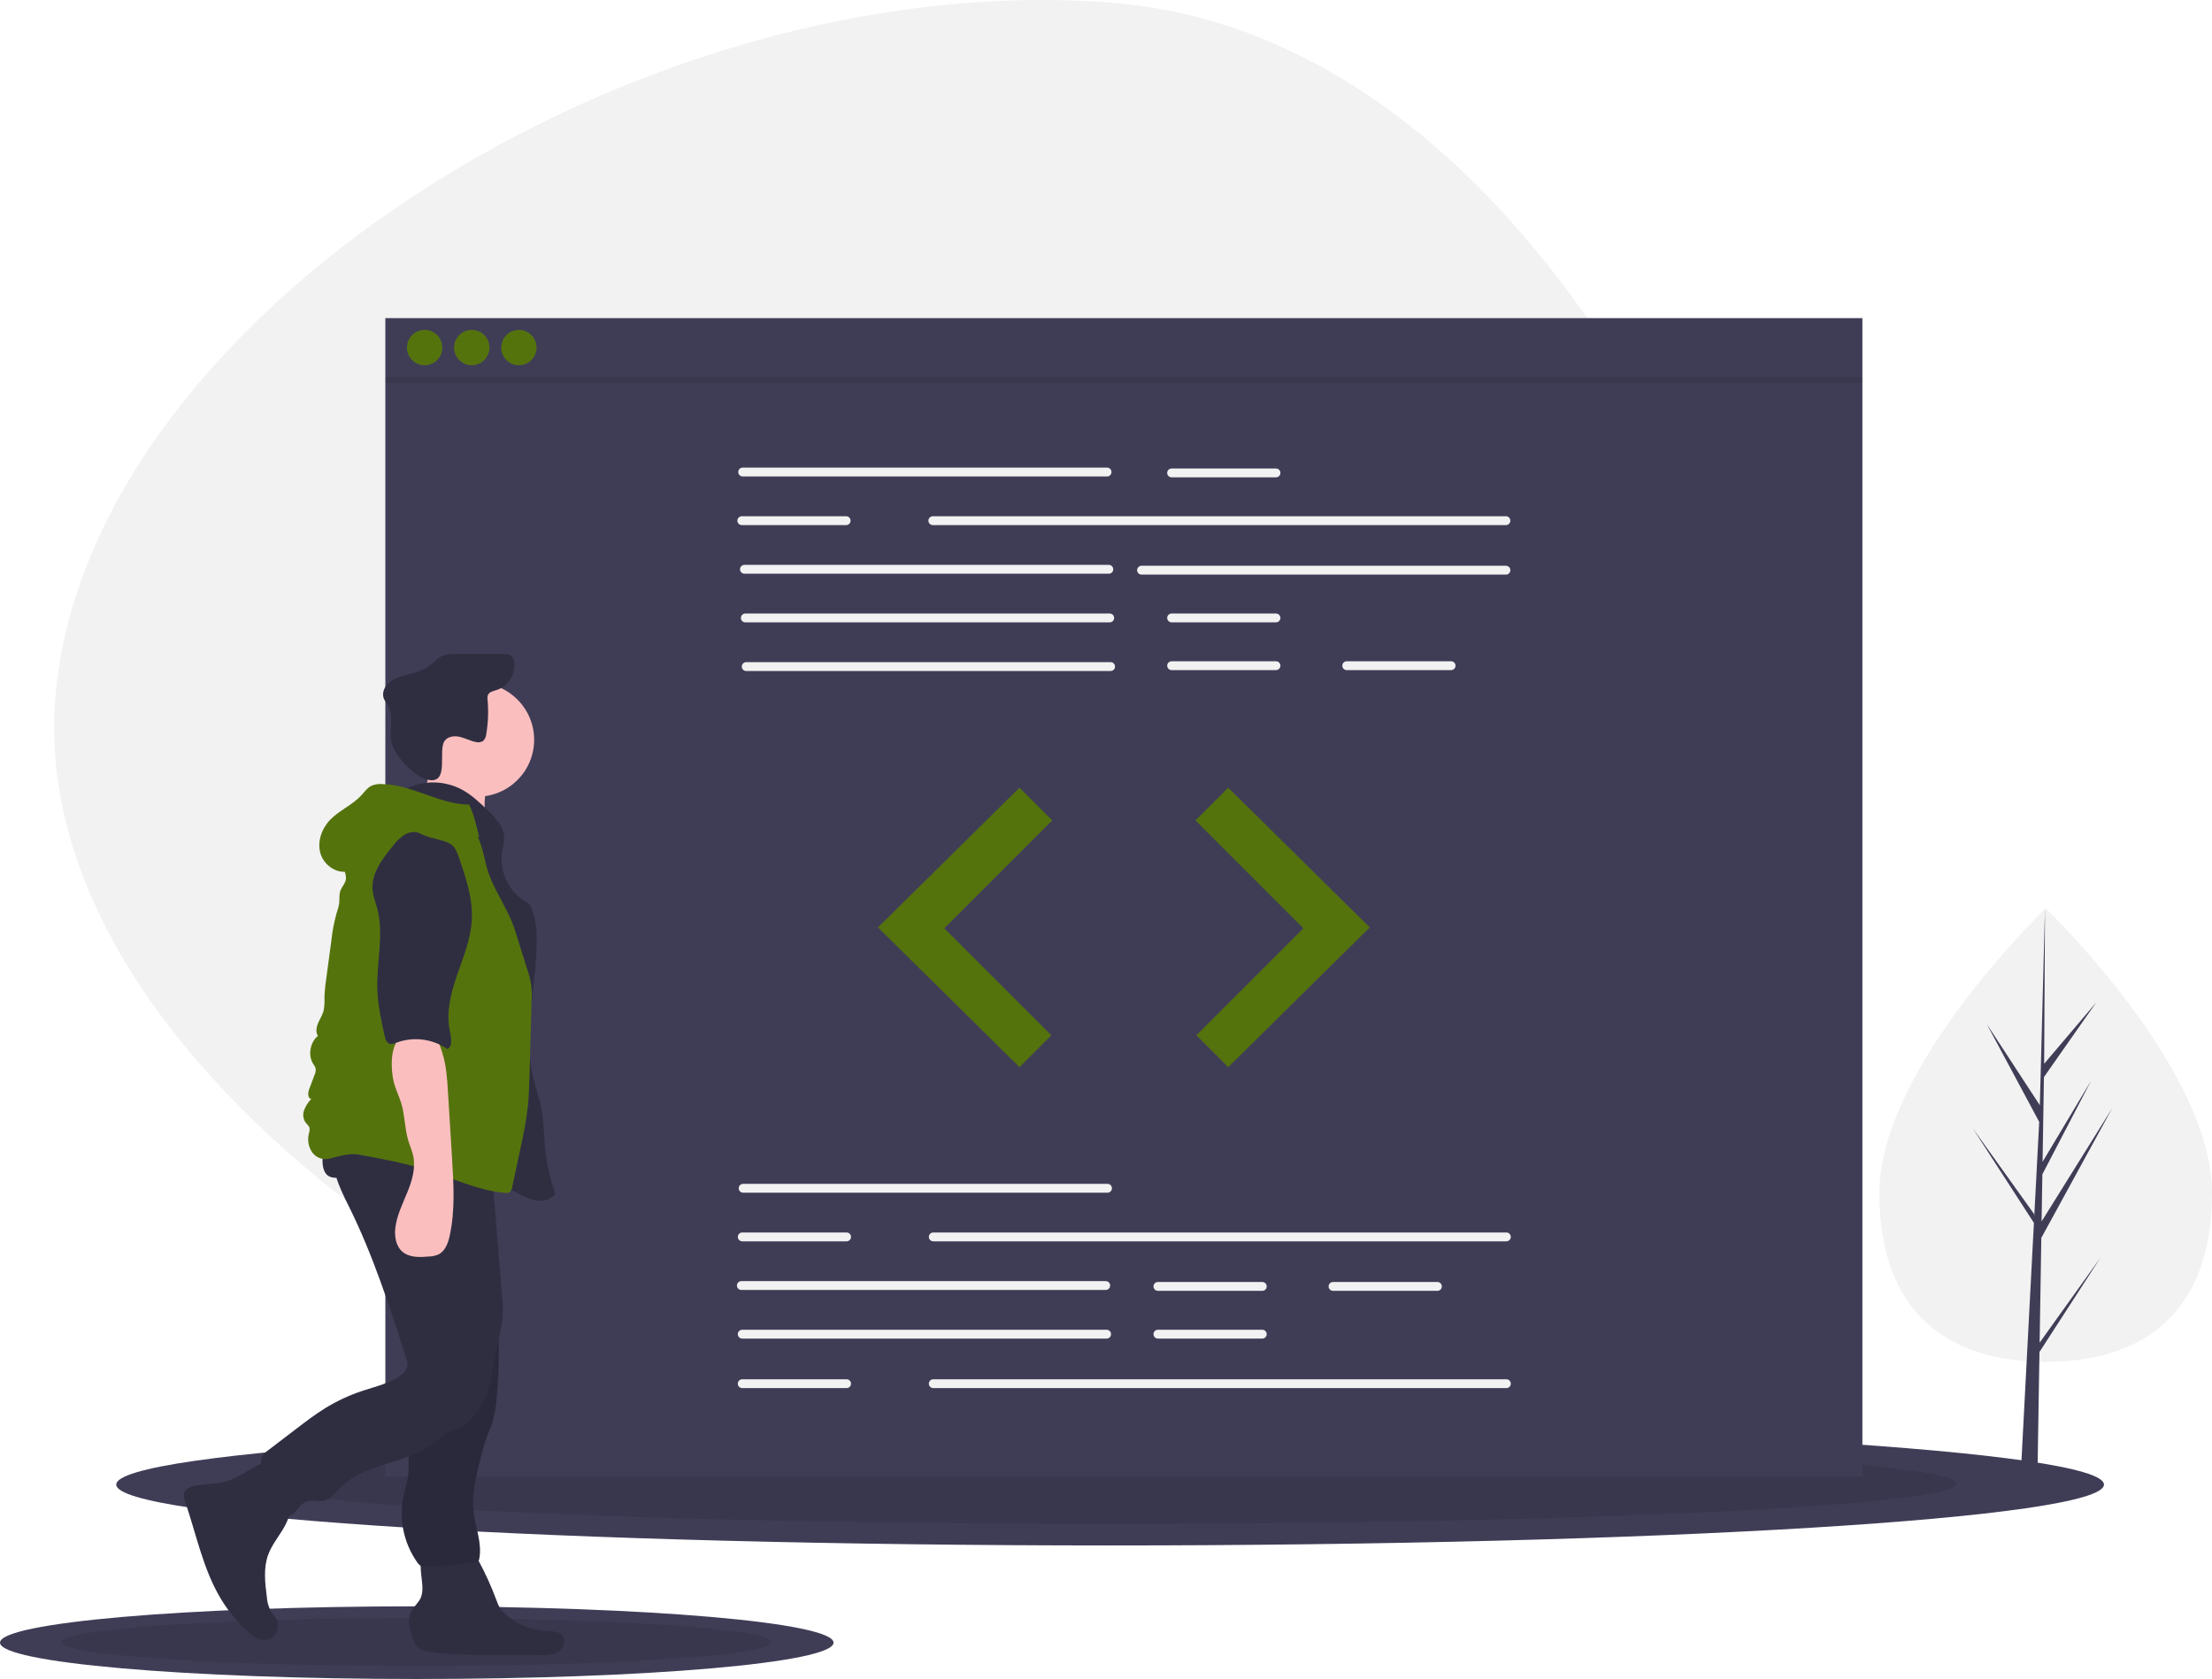
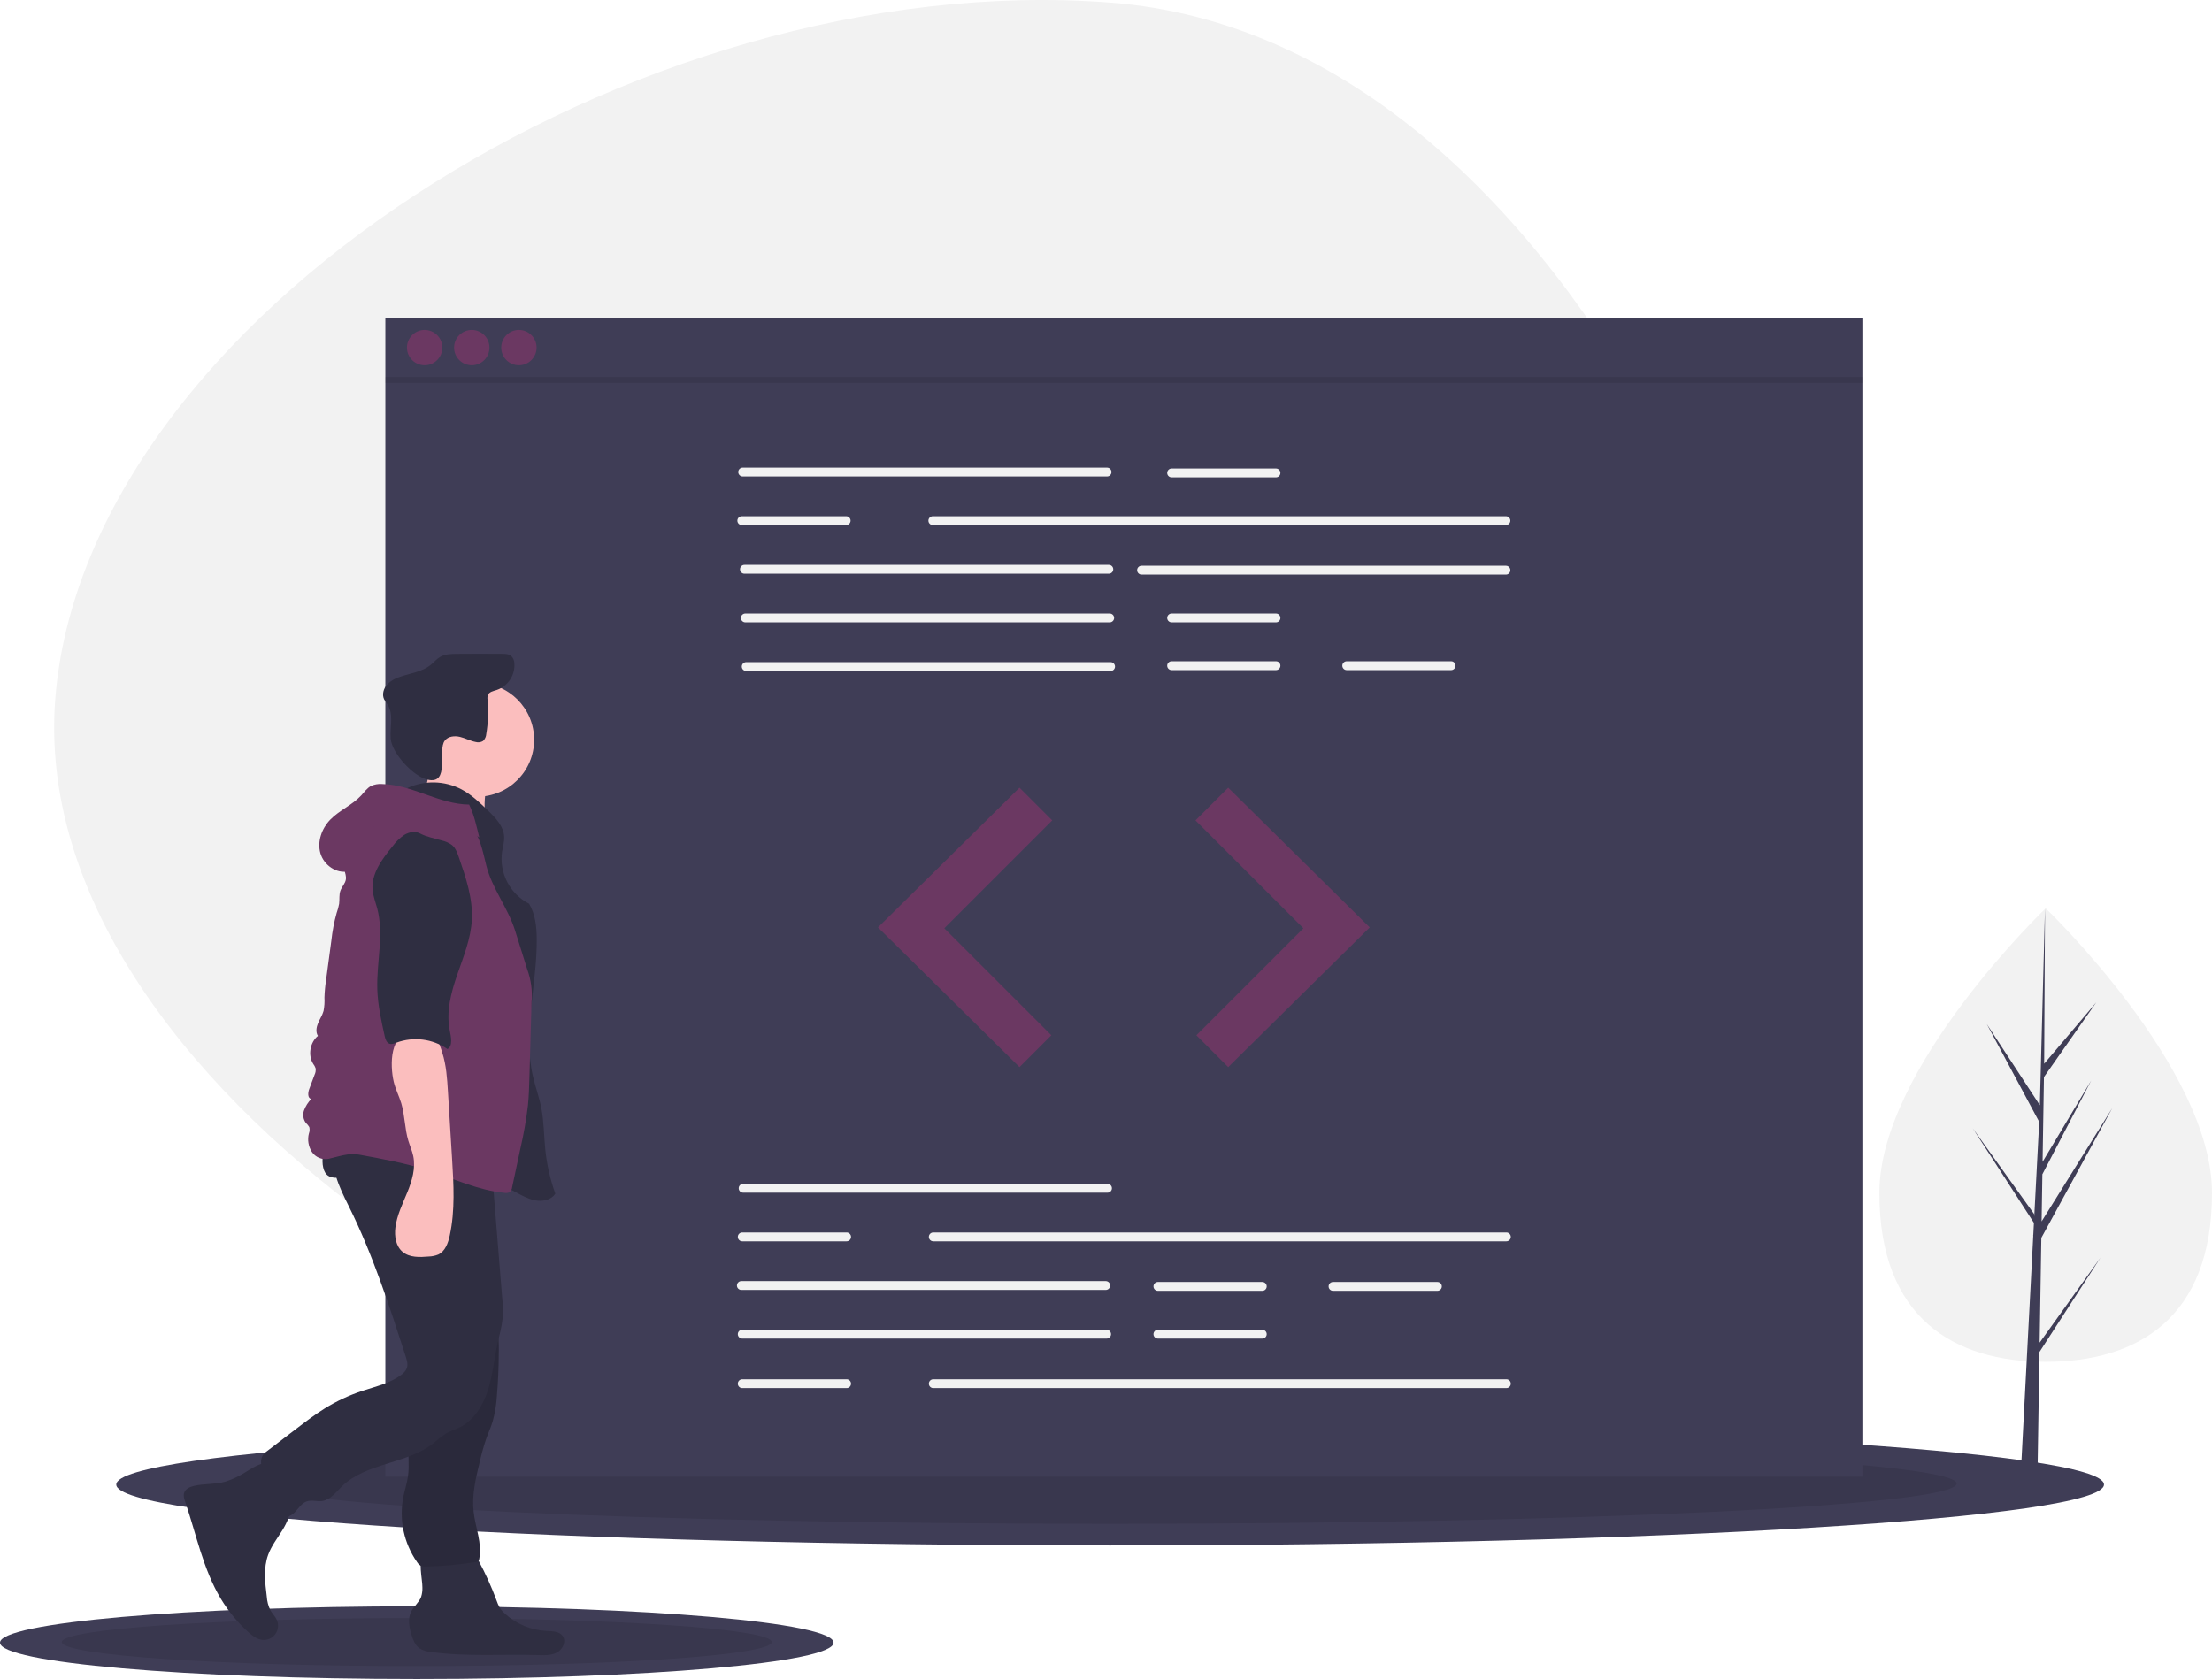
<svg xmlns="http://www.w3.org/2000/svg" data-name="Layer 1" width="1126.194" height="855" viewBox="0 0 1126.194 855">
  <path d="M544.864 755.938C302.465 737.49 13.394 549.672 28.111 356.28S322.797-17.142 565.196 1.305 947.128 381.167 932.41 574.558s-145.148 199.827-387.547 181.38z" fill="#f2f2f2" />
  <ellipse cx="565.194" cy="756" rx="506" ry="31" fill="#3f3d56" />
  <ellipse cx="565.194" cy="755.5" rx="431" ry="20.5" opacity=".1" />
  <ellipse cx="212.194" cy="836.5" rx="212.194" ry="18.5" fill="#3f3d56" />
  <ellipse cx="212.194" cy="836.202" rx="180.742" ry="12.234" opacity=".1" />
  <path fill="#3f3d56" d="M196.194 162h752v590h-752z" />
  <path d="M563.638 242.63H378.12a2.251 2.251 0 110-4.504h185.518a2.251 2.251 0 010 4.503zm203.079 24.765H474.932a2.251 2.251 0 010-4.503h291.785a2.251 2.251 0 110 4.503zM564.539 292.16H379.02a2.251 2.251 0 110-4.502h185.518a2.251 2.251 0 110 4.503zm202.178.45H581.199a2.251 2.251 0 010-4.502h185.518a2.251 2.251 0 110 4.503zm-201.728 24.316H379.471a2.251 2.251 0 010-4.503H564.99a2.251 2.251 0 110 4.503zm.451 24.766H379.921a2.251 2.251 0 010-4.503h185.517a2.251 2.251 0 110 4.503zm84.203-98.612h-53.134a2.251 2.251 0 010-4.503h53.134a2.251 2.251 0 110 4.502zm0 73.846h-53.134a2.251 2.251 0 010-4.503h53.134a2.251 2.251 0 110 4.503zm0 24.316h-53.134a2.251 2.251 0 110-4.503h53.134a2.251 2.251 0 110 4.503zm89.157 0h-53.134a2.251 2.251 0 010-4.503h53.133a2.251 2.251 0 110 4.503zm-307.996-73.847H377.67a2.251 2.251 0 010-4.503h53.134a2.251 2.251 0 010 4.503zM563.863 607.36H378.346a2.251 2.251 0 010-4.502h185.517a2.251 2.251 0 010 4.503zm-.9 49.532H377.445a2.251 2.251 0 110-4.503h185.518a2.251 2.251 0 010 4.503zm.45 24.766H377.895a2.251 2.251 0 110-4.503h185.518a2.251 2.251 0 110 4.503zm79.25-24.316H589.53a2.251 2.251 0 010-4.503h53.133a2.251 2.251 0 010 4.503zm0 24.316H589.53a2.251 2.251 0 010-4.503h53.133a2.251 2.251 0 110 4.503zm89.157-24.316h-53.134a2.251 2.251 0 110-4.503h53.134a2.251 2.251 0 010 4.503zm35.122-25.216H475.157a2.251 2.251 0 010-4.503h291.785a2.251 2.251 0 010 4.503zm-335.913 0h-53.134a2.251 2.251 0 010-4.503h53.134a2.251 2.251 0 010 4.503zm335.913 74.748H475.157a2.251 2.251 0 110-4.503h291.785a2.251 2.251 0 010 4.503zm-335.913 0h-53.134a2.251 2.251 0 110-4.503h53.134a2.251 2.251 0 110 4.503z" fill="#f2f2f2" />
-   <path fill="#55730d" d="M519.06 401.13l-72.046 71.145 72.046 71.145 16.21-16.21-54.484-54.485 54.934-54.935-16.66-16.66zm106.267 0l72.046 71.145-72.046 71.145-16.21-16.21 54.485-54.485-54.935-54.935 16.66-16.66z" />
-   <circle cx="216.194" cy="177" r="9" fill="#55730d" />
-   <circle cx="240.194" cy="177" r="9" fill="#55730d" />
-   <circle cx="264.194" cy="177" r="9" fill="#55730d" />
+   <path fill="#6b3862" d="M519.06 401.13l-72.046 71.145 72.046 71.145 16.21-16.21-54.484-54.485 54.934-54.935-16.66-16.66zm106.267 0l72.046 71.145-72.046 71.145-16.21-16.21 54.485-54.485-54.935-54.935 16.66-16.66z" />
+   <circle cx="216.194" cy="177" r="9" fill="#6b3862" />
+   <circle cx="240.194" cy="177" r="9" fill="#6b3862" />
+   <circle cx="264.194" cy="177" r="9" fill="#6b3862" />
  <path opacity=".1" d="M196.194 192h752v3h-752z" />
  <path d="M1126.194 607.454c0 63.77-37.911 86.037-84.677 86.037s-84.676-22.266-84.676-86.037 84.676-144.898 84.676-144.898 84.677 81.126 84.677 144.898z" fill="#f2f2f2" />
  <path fill="#3f3d56" d="M1038.433 683.736l.867-53.371 36.091-66.027-35.955 57.655.39-23.998 24.873-47.769-24.77 41.419.701-43.161 26.635-38.031-26.525 31.244.438-79.141-2.753 104.769.226-4.322-27.08-41.451 26.646 49.748-2.523 48.203-.075-1.28-31.219-43.621 31.124 48.141-.315 6.028-.057.091.026.495-6.402 122.296h8.553l1.026-63.168 31.049-48.024-30.971 43.275z" />
  <path d="M122.622 751.091a43.126 43.126 0 01-8.178 3.503c-5.08 1.387-10.508.878-15.638 2.063-2.1.485-4.386 1.499-5.054 3.548-.49 1.504.043 3.127.554 4.624 5.668 16.62 9.085 34.266 18.125 49.32a74.64 74.64 0 0013.992 16.988c2.056 1.852 4.385 3.664 7.136 3.955a7.248 7.248 0 007.37-10.182c-.81-1.801-2.317-3.197-3.289-4.916a18.757 18.757 0 01-1.819-6.99c-.893-7.11-1.754-14.538.71-21.266 1.651-4.512 4.681-8.359 7.206-12.447s4.621-8.772 4.06-13.544c-.384-3.257-1.972-6.237-3.65-9.054-1.682-2.823-5.005-10.409-8.383-11.35-3.507-.979-10.084 4.181-13.142 5.748zm92.435 57.409a14.019 14.019 0 01-.664 4.745c-1.057 2.793-3.68 4.706-5.036 7.367-1.885 3.7-1.03 8.174.218 12.135.783 2.483 1.81 5.067 3.913 6.602a12.893 12.893 0 005.954 1.908c18.036 2.496 36.358 1.064 54.558 1.587 3.317.095 6.83.211 9.725-1.41s4.686-5.697 2.717-8.368c-1.769-2.398-5.265-2.376-8.242-2.517a33.912 33.912 0 01-20.913-8.615 15.112 15.112 0 01-2.934-3.377 20.753 20.753 0 01-1.534-3.517 156.799 156.799 0 00-9.083-20.119c-.98-1.815-2.087-3.705-3.906-4.676a10.323 10.323 0 00-4.24-.926c-4.536-.294-16.283-1.838-19.79 1.69-3.242 3.26-.672 13.351-.743 17.491z" fill="#2f2e41" />
  <circle cx="242.971" cy="376.72" r="28.975" fill="#fbbebe" />
  <path d="M216.806 400.646c-1.724 4.614-4.647 8.947-8.9 11.43l40.074 8.174a42.453 42.453 0 01-.562-17.869 10.3 10.3 0 00.24-4.409c-.754-2.907-4.027-4.306-6.955-4.974-7.314-1.667-13.782-2.561-20.579-5.792-2.077 3.557-1.787 9.34-3.318 13.44z" fill="#fbbebe" />
  <path d="M207.57 401.227a31.338 31.338 0 0127.314.714c5.138 2.707 9.392 6.794 13.571 10.826 3.853 3.717 7.963 7.972 8.236 13.319.133 2.59-.676 5.122-1.084 7.683a25.766 25.766 0 0013.78 26.47c3.184 5.303 3.84 11.729 3.89 17.914.185 23.436-7.21 47.16-1.93 69.995 1.239 5.362 3.16 10.554 4.231 15.952 1.387 6.99 1.319 14.18 2.044 21.27a95.266 95.266 0 005.114 22.495c-1.744 2.774-5.374 3.837-8.643 3.613s-6.325-1.644-9.242-3.136c-14.123-7.227-27.059-16.757-41.687-22.9-9.677-4.063-19.987-6.595-29.376-11.288s-18.12-12.142-20.99-22.238c-1.241-4.365-1.318-8.965-1.385-13.503-.286-19.114-.55-38.436 3.61-57.094 3.669-16.453 10.741-32.194 12.284-48.98.502-5.465.513-11.314 3.566-15.874 4.315-6.445 13.632-8.114 16.698-15.238z" fill="#2f2e41" />
  <path d="M226.492 377.13c1.707-2.228 5-2.531 7.727-1.872s5.243 2.064 7.998 2.598a4.675 4.675 0 003.743-.526 5.444 5.444 0 001.616-3.57 68.163 68.163 0 00.67-17.38 5.147 5.147 0 01.16-2.438c.681-1.643 2.762-2.034 4.461-2.562a13.316 13.316 0 009.013-13.633 5.42 5.42 0 00-1.657-3.74c-1.175-.958-2.82-1.017-4.336-1.029q-11.683-.094-23.366.006c-2.883.024-5.91.095-8.41 1.532-1.847 1.063-3.221 2.773-4.88 4.112-4.326 3.491-10.178 4.201-15.441 5.99a15.308 15.308 0 00-6.768 4.036c-1.75 2-2.592 4.974-1.492 7.393a26.252 26.252 0 001.886 2.904c3.105 4.964 1.038 11.403 1.502 17.24.579 7.288 11.365 19.111 18.679 20.836 11.807 2.784 4.986-15.113 8.895-19.898zm-16.358 319.553c.745 5.321 1.701 10.661 1.446 16.029-.357 7.493-3.06 14.714-3.56 22.2-.372 5.59.49 11.241-.286 16.79-.497 3.554-1.656 6.979-2.373 10.494a43.395 43.395 0 006.973 33.266 5.448 5.448 0 002.024 1.96 5.714 5.714 0 002.507.333 179.947 179.947 0 0025.17-2.288 2.414 2.414 0 001.617-.713 2.266 2.266 0 00.35-.954c1.545-7.936-1.976-15.893-2.871-23.928-.956-8.58 1.103-17.178 3.146-25.565a113.548 113.548 0 013.467-12.228c.988-2.697 2.181-5.32 3.037-8.063a61.46 61.46 0 002.202-13.202q.892-10.575.945-21.2a88.958 88.958 0 00-1.665-20.01c-1.878-8.337-5.724-16.08-9.536-23.73a15.029 15.029 0 00-5.618 2.67 125.38 125.38 0 01-15.35 8.481c-3.567 1.657-10.522 2.834-12.786 6.286-2.232 3.405-.792 10.35-.621 14.106q.439 9.667 1.782 19.266z" fill="#2f2e41" />
  <path d="M210.134 696.683c.745 5.321 1.701 10.661 1.446 16.029-.357 7.493-3.06 14.714-3.56 22.2-.372 5.59.49 11.241-.286 16.79-.497 3.554-1.656 6.979-2.373 10.494a43.395 43.395 0 006.973 33.266 5.448 5.448 0 002.024 1.96 5.714 5.714 0 002.507.333 179.947 179.947 0 0025.17-2.288 2.414 2.414 0 001.617-.713 2.266 2.266 0 00.35-.954c1.545-7.936-1.976-15.893-2.871-23.928-.956-8.58 1.103-17.178 3.146-25.565a113.548 113.548 0 013.467-12.228c.988-2.697 2.181-5.32 3.037-8.063a61.46 61.46 0 002.202-13.202q.892-10.575.945-21.2a88.958 88.958 0 00-1.665-20.01c-1.878-8.337-5.724-16.08-9.536-23.73a15.029 15.029 0 00-5.618 2.67 125.38 125.38 0 01-15.35 8.481c-3.567 1.657-10.522 2.834-12.786 6.286-2.232 3.405-.792 10.35-.621 14.106q.439 9.667 1.782 19.266z" opacity=".1" />
  <path d="M170.961 583.018c-3.848 10.36 1.808 21.554 6.722 31.452 12.106 24.386 20.513 50.408 28.875 76.317.626 1.941 1.252 4.059.554 5.975a7.825 7.825 0 01-2.822 3.347c-5.766 4.379-13.107 5.938-19.975 8.23a90.184 90.184 0 00-18.943 8.88c-4.976 3.083-9.639 6.643-14.291 10.197l-14.812 11.312a9.903 9.903 0 00-2.476 2.397c-1.429 2.241-.844 5.167-.132 7.728a131.432 131.432 0 007.252 19.792 6.911 6.911 0 002.63 3.447c2.312 1.242 5.14-.405 6.905-2.347s3.292-4.36 5.78-5.193c2.487-.833 5.223.176 7.819-.189 4.198-.59 6.986-4.457 10.012-7.426 12.366-12.131 33.01-11.251 46.613-21.977a59.228 59.228 0 016.23-4.868c2.3-1.36 4.908-2.105 7.294-3.307 7.257-3.654 11.819-11.208 14.262-18.957s3.141-15.928 4.897-23.86c.908-4.101 2.103-8.158 2.507-12.339a66.094 66.094 0 00-.253-11.666l-4.908-60.715c-.4-4.943-.8-9.893-1.576-14.79-14.577.52-29.143 1.107-43.728 1.28-11.605.136-23.424.948-34.436-2.72z" fill="#2f2e41" />
  <path d="M165.602 597.221c1.978 3.18 6.79 3.114 10.105 1.37s5.889-4.672 9.21-6.4c4.464-2.323 9.747-2.236 14.777-2.094 7.963.225 16.025.465 23.687 2.647 7.924 2.257 15.64 6.603 23.834 5.736 1.425-.15 2.985-.56 3.76-1.765a5.544 5.544 0 00.62-2.836l.268-7.159a6.464 6.464 0 00-.57-3.625 6.082 6.082 0 00-2.716-2.08c-11.663-5.646-24.964-6.697-37.915-7.14q-9.874-.34-19.757-.28c-5.591.035-12.303-.774-17.739.72-7.295 2.005-11.265 16.954-7.563 22.906z" fill="#2f2e41" />
-   <path d="M238.84 409.726c-15.283-.136-29.132-10.223-44.413-10.469a11.514 11.514 0 00-5.392.93c-2.13 1.073-3.53 3.147-5.147 4.9-4.518 4.892-11.061 7.504-15.703 12.28-4.352 4.478-6.773 11.15-5.055 17.153s8.204 10.609 14.28 9.165a36.8 36.8 0 0114.336-19.479 72.887 72.887 0 0111.206-5.882c6.868-3.112 14.547-6.283 21.718-3.95a30.638 30.638 0 017.409 4.04l11.954 8.03c-1.393-5.494-2.646-11.656-5.194-16.718z" fill="#55730d" />
-   <path d="M175.65 438.374c-2.03 2.532.893 6.2.446 9.413-.298 2.135-2.055 3.766-2.786 5.793-.758 2.1-.356 4.427-.644 6.642a28.489 28.489 0 01-1.275 4.73 84.975 84.975 0 00-2.686 14.025l-2.675 19.975a75.681 75.681 0 00-.846 9.078 27.107 27.107 0 01-.452 6.787c-.592 2.183-1.904 4.093-2.786 6.176s-1.292 4.602-.1 6.524c-3.991 3.325-5.178 9.854-2.387 14.235a7.9 7.9 0 011.23 2.265 5.82 5.82 0 01-.542 3.34l-2.704 7.207c-.693 1.845-.912 4.653 1.013 5.074a17.006 17.006 0 00-3.651 5.767 6.866 6.866 0 00.972 6.506 8.289 8.289 0 011.695 2.056 5.473 5.473 0 01-.196 3.243 11.906 11.906 0 001.473 9.334 8.371 8.371 0 008.418 3.608c5.41-1.22 10.273-3.147 15.728-2.146 11.746 2.156 23.53 4.32 34.906 7.952 12.984 4.146 25.556 10.225 39.126 11.5a3.798 3.798 0 002.617-.406 3.93 3.93 0 001.21-2.488l4.194-19.665a202.363 202.363 0 003.855-22.027c.477-4.781.613-9.59.75-14.393l1.08-38.23a38.197 38.197 0 00-2.2-16.62l-6.218-19.848c-3.548-11.327-11.687-21.372-14.585-32.882-1.834-7.285-3.19-15.103-8.108-20.781-7.013-8.095-19.145-9.354-29.764-7.962-4.797.628-9.636 1.714-13.785 4.201-4.798 2.877-8.333 7.41-11.753 11.837-2.818 3.649-5.687 6.582-8.57 10.18z" fill="#55730d" />
+   <path d="M238.84 409.726c-15.283-.136-29.132-10.223-44.413-10.469a11.514 11.514 0 00-5.392.93c-2.13 1.073-3.53 3.147-5.147 4.9-4.518 4.892-11.061 7.504-15.703 12.28-4.352 4.478-6.773 11.15-5.055 17.153s8.204 10.609 14.28 9.165a36.8 36.8 0 0114.336-19.479 72.887 72.887 0 0111.206-5.882c6.868-3.112 14.547-6.283 21.718-3.95a30.638 30.638 0 017.409 4.04l11.954 8.03c-1.393-5.494-2.646-11.656-5.194-16.718z" fill="#6b3862" />
+   <path d="M175.65 438.374c-2.03 2.532.893 6.2.446 9.413-.298 2.135-2.055 3.766-2.786 5.793-.758 2.1-.356 4.427-.644 6.642a28.489 28.489 0 01-1.275 4.73 84.975 84.975 0 00-2.686 14.025l-2.675 19.975a75.681 75.681 0 00-.846 9.078 27.107 27.107 0 01-.452 6.787c-.592 2.183-1.904 4.093-2.786 6.176s-1.292 4.602-.1 6.524c-3.991 3.325-5.178 9.854-2.387 14.235a7.9 7.9 0 011.23 2.265 5.82 5.82 0 01-.542 3.34l-2.704 7.207c-.693 1.845-.912 4.653 1.013 5.074a17.006 17.006 0 00-3.651 5.767 6.866 6.866 0 00.972 6.506 8.289 8.289 0 011.695 2.056 5.473 5.473 0 01-.196 3.243 11.906 11.906 0 001.473 9.334 8.371 8.371 0 008.418 3.608c5.41-1.22 10.273-3.147 15.728-2.146 11.746 2.156 23.53 4.32 34.906 7.952 12.984 4.146 25.556 10.225 39.126 11.5a3.798 3.798 0 002.617-.406 3.93 3.93 0 001.21-2.488l4.194-19.665a202.363 202.363 0 003.855-22.027c.477-4.781.613-9.59.75-14.393l1.08-38.23a38.197 38.197 0 00-2.2-16.62l-6.218-19.848c-3.548-11.327-11.687-21.372-14.585-32.882-1.834-7.285-3.19-15.103-8.108-20.781-7.013-8.095-19.145-9.354-29.764-7.962-4.797.628-9.636 1.714-13.785 4.201-4.798 2.877-8.333 7.41-11.753 11.837-2.818 3.649-5.687 6.582-8.57 10.18z" fill="#6b3862" />
  <path d="M200.444 550.823c.875 3.773 2.712 7.252 3.837 10.957 1.884 6.21 1.725 12.896 3.605 19.106.79 2.606 1.933 5.109 2.5 7.773 1.32 6.21-.608 12.635-3.004 18.515s-5.313 11.678-6.09 17.98c-.549 4.438.238 9.45 3.66 12.33 3.551 2.99 8.712 2.788 13.338 2.39a14.016 14.016 0 004.841-1.008c3.538-1.673 5.028-5.86 5.855-9.685 2.771-12.819 1.98-26.106 1.174-39.196l-2.106-34.235c-.405-6.59-.84-13.318-2.87-19.646-.74-2.302-2.027-6.954-4.13-8.424-2.082-1.455-8.03-1.52-10.608-1.641-12.098-.569-11.963 16.317-10.002 24.784z" fill="#fbbebe" />
  <path d="M213.848 424.423c-2.47-1.293-5.583-.736-7.972.705a24.568 24.568 0 00-5.972 5.798c-5.338 6.517-10.99 13.995-10.198 22.382.296 3.145 1.5 6.12 2.317 9.172 3.58 13.38-.379 27.53.075 41.373.263 7.999 2.003 15.867 3.737 23.68.353 1.594.92 3.44 2.462 3.977 1.16.403 2.41-.115 3.558-.551a28.371 28.371 0 0125.963 3.272c2.865-1.529 1.791-6.363 1.149-9.546-1.909-9.457.682-19.214 3.828-28.335s6.91-18.23 7.432-27.865c.59-10.916-3.029-21.57-6.6-31.903-.78-2.255-1.631-4.62-3.438-6.178a13.665 13.665 0 00-5.203-2.377c-3.793-1.121-7.634-1.769-11.138-3.604z" fill="#2f2e41" />
</svg>
